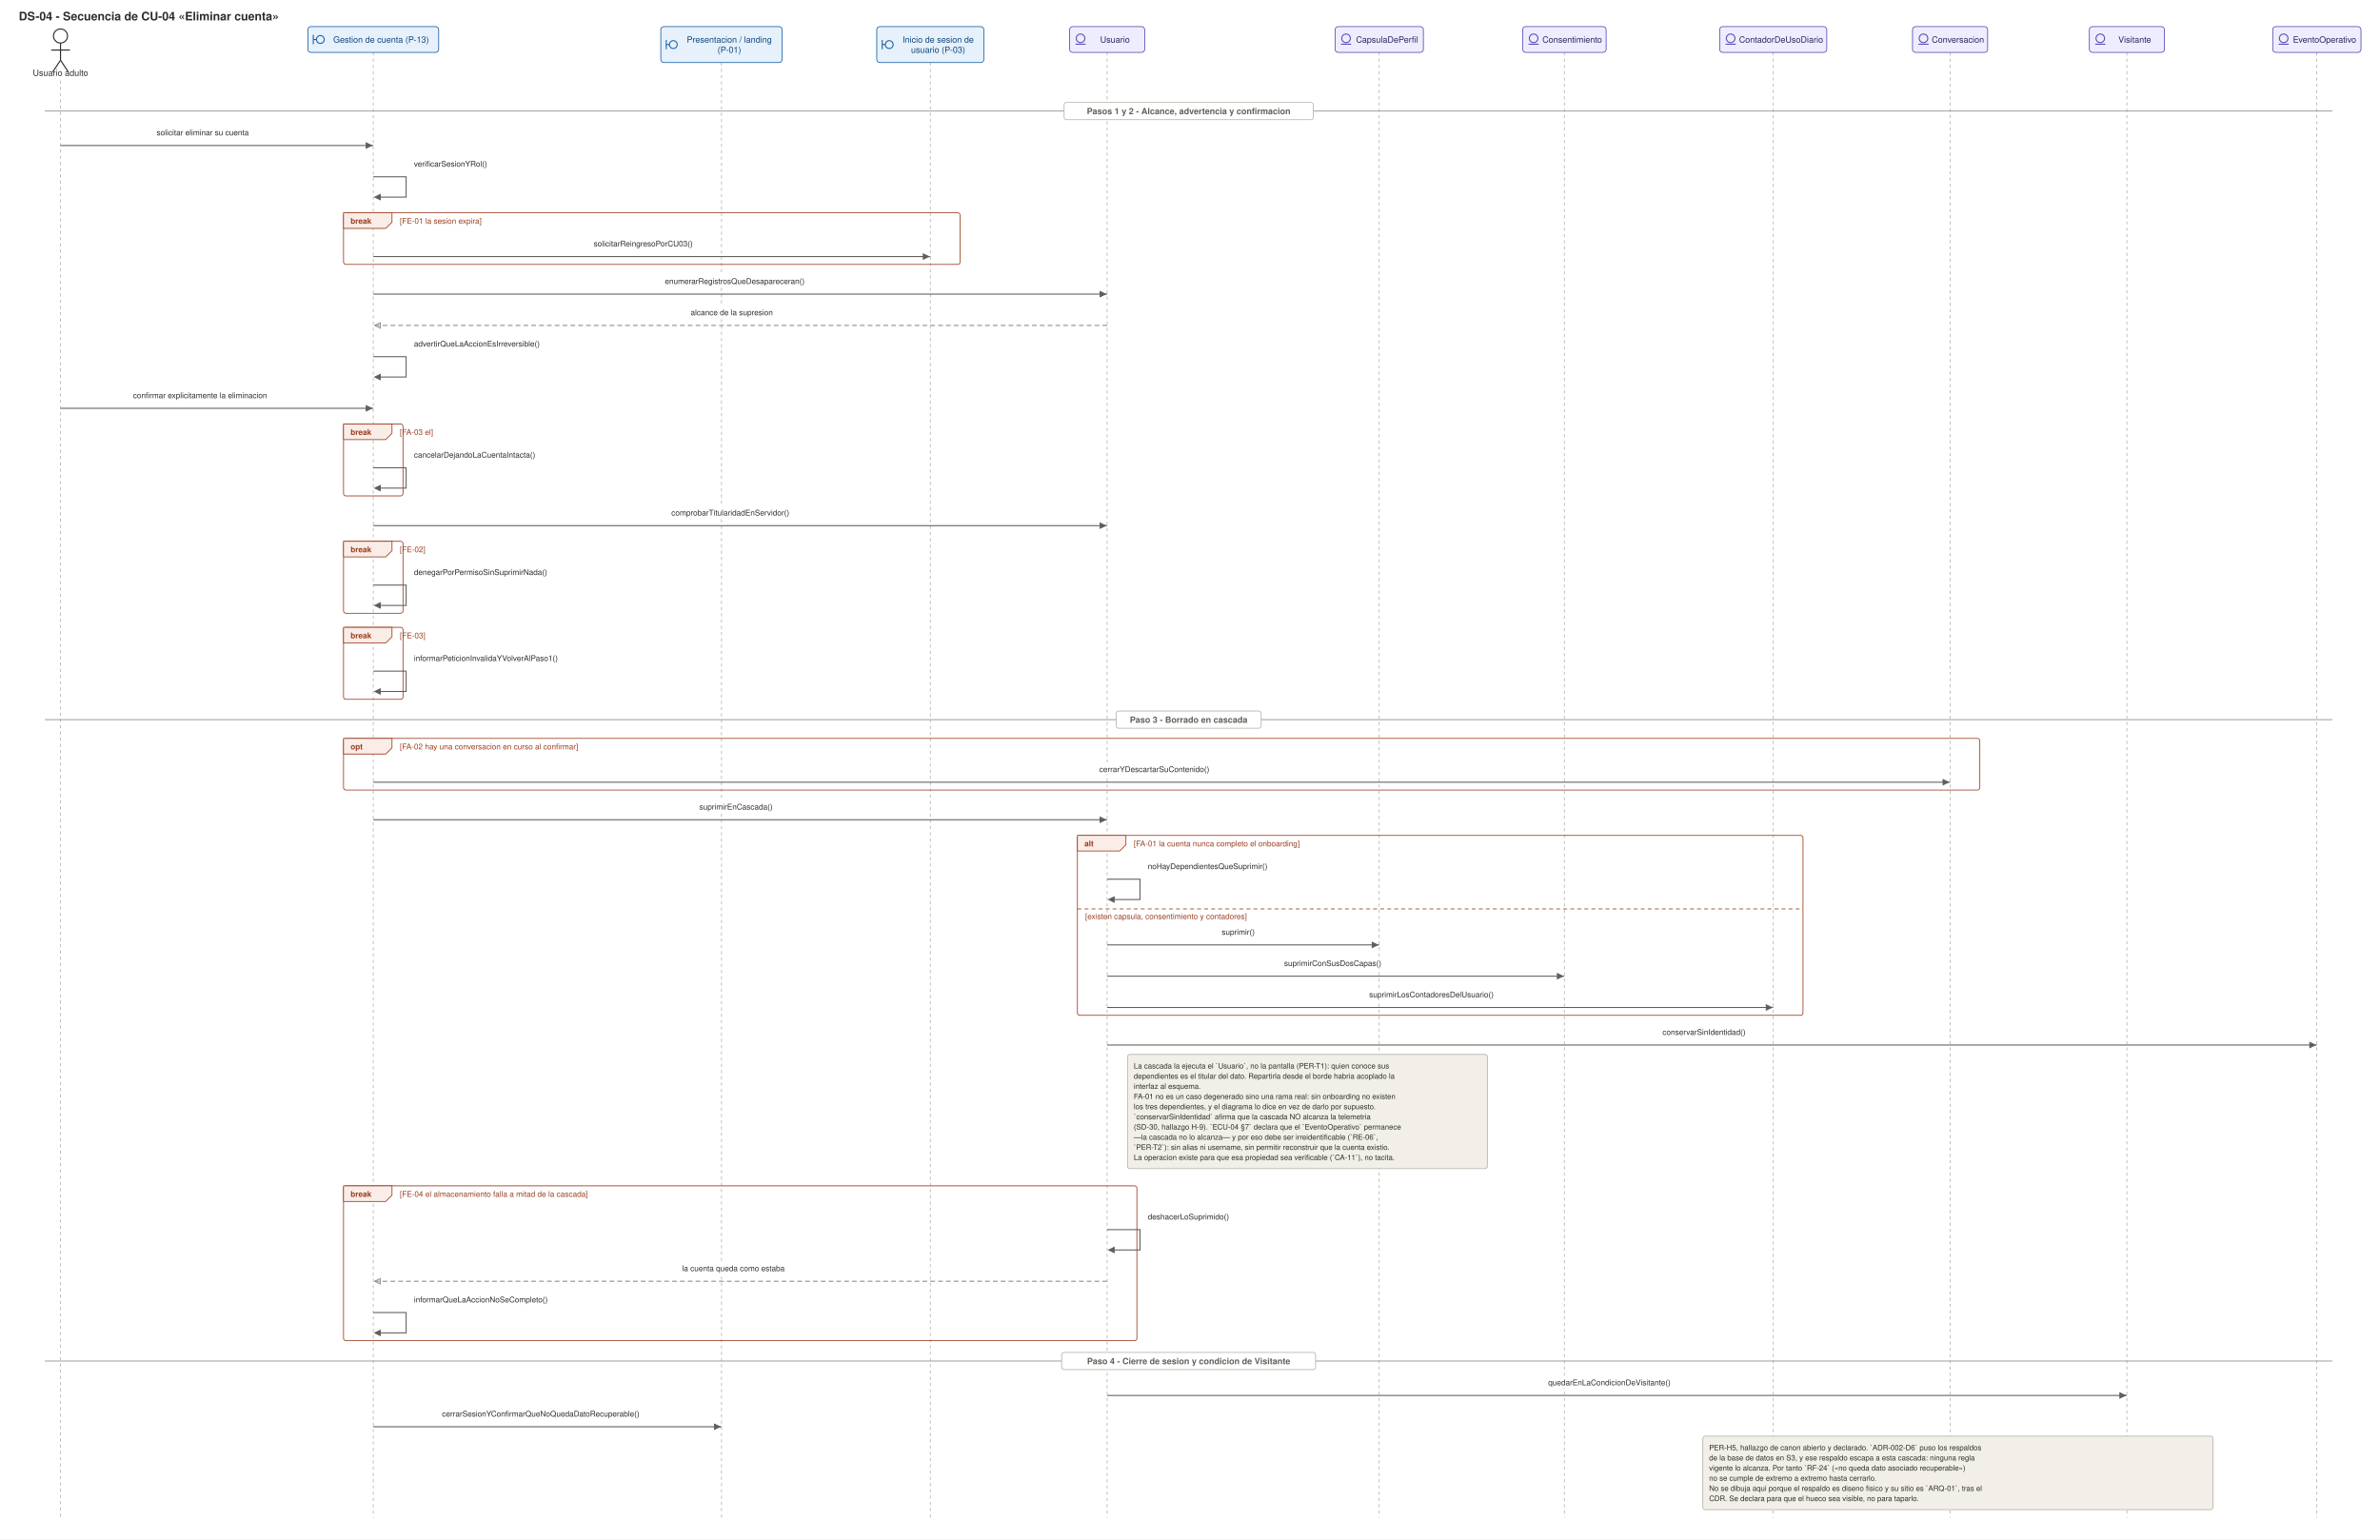
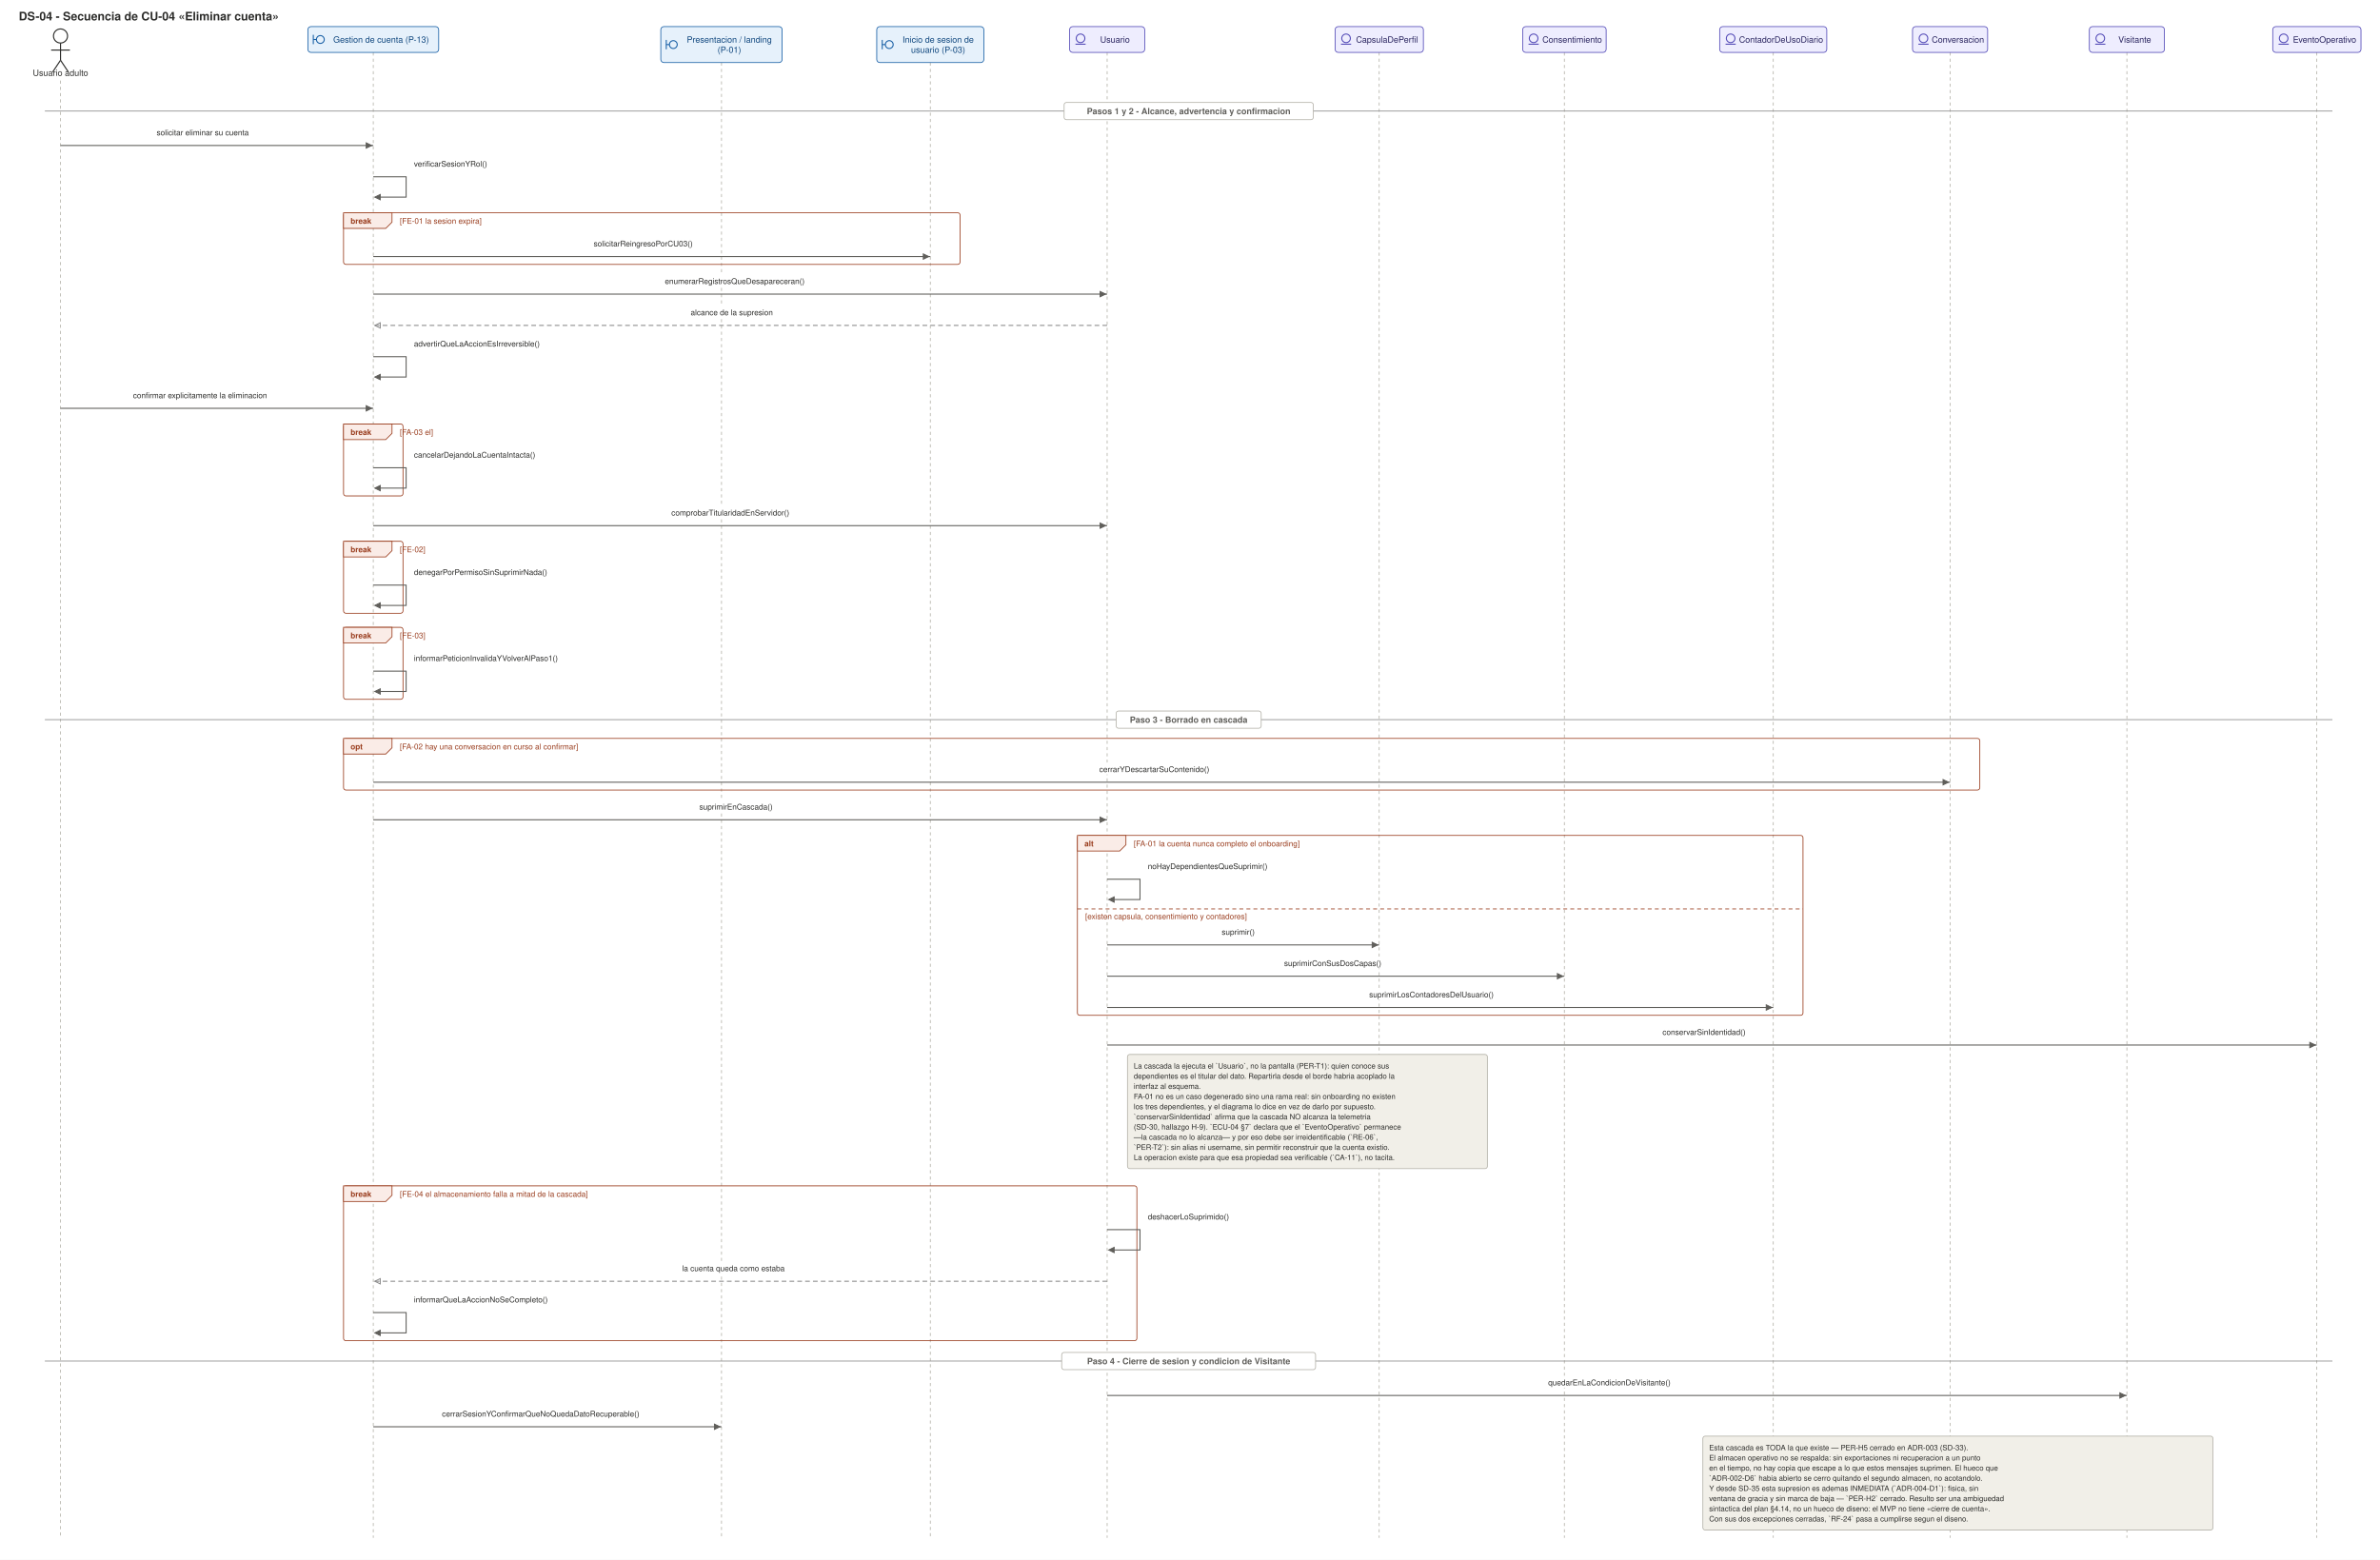
- <svg xmlns="http://www.w3.org/2000/svg" viewBox="0 0 3042 1968" width="3042" height="1968" role="img" aria-labelledby="t d" font-family="Segoe UI, Helvetica, Arial, sans-serif">
-   <rect x="0" y="0" width="3042" height="1968" fill="#FFFFFF" />
+ <svg xmlns="http://www.w3.org/2000/svg" viewBox="0 0 3042 1994" width="3042" height="1994" role="img" aria-labelledby="t d" font-family="Segoe UI, Helvetica, Arial, sans-serif">
+   <rect x="0" y="0" width="3042" height="1994" fill="#FFFFFF" />
  <text x="24" y="26" font-size="15" font-weight="600" fill="#2C2C2A">DS-04 - Secuencia de CU-04 «Eliminar cuenta»</text>
-   <line x1="77.3" y1="103.0" x2="77.3" y2="1940.0" stroke="#B4B2A9" stroke-width="1" stroke-dasharray="4 4" />
-   <line x1="477.1" y1="67.0" x2="477.1" y2="1940.0" stroke="#B4B2A9" stroke-width="1" stroke-dasharray="4 4" />
-   <line x1="922.2" y1="80.0" x2="922.2" y2="1940.0" stroke="#B4B2A9" stroke-width="1" stroke-dasharray="4 4" />
-   <line x1="1189.1" y1="80.0" x2="1189.1" y2="1940.0" stroke="#B4B2A9" stroke-width="1" stroke-dasharray="4 4" />
-   <line x1="1415.1" y1="67.0" x2="1415.1" y2="1940.0" stroke="#B4B2A9" stroke-width="1" stroke-dasharray="4 4" />
-   <line x1="1762.8" y1="67.0" x2="1762.8" y2="1940.0" stroke="#B4B2A9" stroke-width="1" stroke-dasharray="4 4" />
-   <line x1="1999.5" y1="67.0" x2="1999.5" y2="1940.0" stroke="#B4B2A9" stroke-width="1" stroke-dasharray="4 4" />
-   <line x1="2266.5" y1="67.0" x2="2266.5" y2="1940.0" stroke="#B4B2A9" stroke-width="1" stroke-dasharray="4 4" />
-   <line x1="2492.5" y1="67.0" x2="2492.5" y2="1940.0" stroke="#B4B2A9" stroke-width="1" stroke-dasharray="4 4" />
-   <line x1="2718.5" y1="67.0" x2="2718.5" y2="1940.0" stroke="#B4B2A9" stroke-width="1" stroke-dasharray="4 4" />
-   <line x1="2961.2" y1="67.0" x2="2961.2" y2="1940.0" stroke="#B4B2A9" stroke-width="1" stroke-dasharray="4 4" />
+   <line x1="77.3" y1="103.0" x2="77.3" y2="1966.0" stroke="#B4B2A9" stroke-width="1" stroke-dasharray="4 4" />
+   <line x1="477.1" y1="67.0" x2="477.1" y2="1966.0" stroke="#B4B2A9" stroke-width="1" stroke-dasharray="4 4" />
+   <line x1="922.2" y1="80.0" x2="922.2" y2="1966.0" stroke="#B4B2A9" stroke-width="1" stroke-dasharray="4 4" />
+   <line x1="1189.1" y1="80.0" x2="1189.1" y2="1966.0" stroke="#B4B2A9" stroke-width="1" stroke-dasharray="4 4" />
+   <line x1="1415.1" y1="67.0" x2="1415.1" y2="1966.0" stroke="#B4B2A9" stroke-width="1" stroke-dasharray="4 4" />
+   <line x1="1762.8" y1="67.0" x2="1762.8" y2="1966.0" stroke="#B4B2A9" stroke-width="1" stroke-dasharray="4 4" />
+   <line x1="1999.5" y1="67.0" x2="1999.5" y2="1966.0" stroke="#B4B2A9" stroke-width="1" stroke-dasharray="4 4" />
+   <line x1="2266.5" y1="67.0" x2="2266.5" y2="1966.0" stroke="#B4B2A9" stroke-width="1" stroke-dasharray="4 4" />
+   <line x1="2492.5" y1="67.0" x2="2492.5" y2="1966.0" stroke="#B4B2A9" stroke-width="1" stroke-dasharray="4 4" />
+   <line x1="2718.5" y1="67.0" x2="2718.5" y2="1966.0" stroke="#B4B2A9" stroke-width="1" stroke-dasharray="4 4" />
+   <line x1="2961.2" y1="67.0" x2="2961.2" y2="1966.0" stroke="#B4B2A9" stroke-width="1" stroke-dasharray="4 4" />
  <rect x="439.1" y="272.0" width="788.0" height="66.0" fill="none" stroke="#993C1D" stroke-width="1" rx="3" />
  <polygon points="439.05,272 501.05,272 501.05,284 493.05,292 439.05,292" fill="#FAECE7" stroke="#993C1D" stroke-width="1" />
  <text x="448.05" y="286" font-size="10" font-weight="600" fill="#993C1D">break</text>
  <text x="511.05" y="286" font-size="10" fill="#993C1D">[FE-01 la sesion expira]</text>
  <rect x="439.1" y="542.0" width="76.0" height="92.0" fill="none" stroke="#993C1D" stroke-width="1" rx="3" />
  <polygon points="439.05,542 501.05,542 501.05,554 493.05,562 439.05,562" fill="#FAECE7" stroke="#993C1D" stroke-width="1" />
  <text x="448.05" y="556" font-size="10" font-weight="600" fill="#993C1D">break</text>
  <text x="511.05" y="556" font-size="10" fill="#993C1D">[FA-03 el]</text>
  <rect x="439.1" y="692.0" width="76.0" height="92.0" fill="none" stroke="#993C1D" stroke-width="1" rx="3" />
  <polygon points="439.05,692 501.05,692 501.05,704 493.05,712 439.05,712" fill="#FAECE7" stroke="#993C1D" stroke-width="1" />
  <text x="448.05" y="706" font-size="10" font-weight="600" fill="#993C1D">break</text>
  <text x="511.05" y="706" font-size="10" fill="#993C1D">[FE-02]</text>
  <rect x="439.1" y="802.0" width="76.0" height="92.0" fill="none" stroke="#993C1D" stroke-width="1" rx="3" />
  <polygon points="439.05,802 501.05,802 501.05,814 493.05,822 439.05,822" fill="#FAECE7" stroke="#993C1D" stroke-width="1" />
  <text x="448.05" y="816" font-size="10" font-weight="600" fill="#993C1D">break</text>
  <text x="511.05" y="816" font-size="10" fill="#993C1D">[FE-03]</text>
  <rect x="439.1" y="944.0" width="2091.4" height="66.0" fill="none" stroke="#993C1D" stroke-width="1" rx="3" />
  <polygon points="439.05,944 501.05,944 501.05,956 493.05,964 439.05,964" fill="#FAECE7" stroke="#993C1D" stroke-width="1" />
  <text x="448.05" y="958" font-size="10" font-weight="600" fill="#993C1D">opt</text>
  <text x="511.05" y="958" font-size="10" fill="#993C1D">[FA-02 hay una conversacion en curso al confirmar]</text>
  <rect x="1377.1" y="1068.0" width="927.4" height="230.0" fill="none" stroke="#993C1D" stroke-width="1" rx="3" />
  <polygon points="1377.1,1068 1439.1,1068 1439.1,1080 1431.1,1088 1377.1,1088" fill="#FAECE7" stroke="#993C1D" stroke-width="1" />
  <text x="1386.1" y="1082" font-size="10" font-weight="600" fill="#993C1D">alt</text>
  <text x="1449.1" y="1082" font-size="10" fill="#993C1D">[FA-01 la cuenta nunca completo el onboarding]</text>
  <line x1="1377.1" y1="1162.0" x2="2304.5" y2="1162.0" stroke="#993C1D" stroke-width="1" stroke-dasharray="5 4" />
  <text x="1387.1" y="1175.0" font-size="10" fill="#993C1D">[existen capsula, consentimiento y contadores]</text>
  <rect x="439.1" y="1516.0" width="1014.0" height="198.0" fill="none" stroke="#993C1D" stroke-width="1" rx="3" />
  <polygon points="439.05,1516 501.05,1516 501.05,1528 493.05,1536 439.05,1536" fill="#FAECE7" stroke="#993C1D" stroke-width="1" />
  <text x="448.05" y="1530" font-size="10" font-weight="600" fill="#993C1D">break</text>
  <text x="511.05" y="1530" font-size="10" fill="#993C1D">[FE-04 el almacenamiento falla a mitad de la cascada]</text>
  <line x1="57.3" y1="142.0" x2="2981.2" y2="142.0" stroke="#8a8a8a" stroke-width="1" />
  <rect x="1360.1" y="131.0" width="318.5" height="22" rx="3" fill="#FFFFFF" stroke="#B4B2A9" stroke-width="1" />
  <text x="1519.3" y="146.0" font-size="11" font-weight="600" text-anchor="middle" fill="#5F5E5A">Pasos 1 y 2 - Alcance, advertencia y confirmacion</text>
  <line x1="57.3" y1="920.0" x2="2981.2" y2="920.0" stroke="#8a8a8a" stroke-width="1" />
  <rect x="1426.6" y="909.0" width="185.4" height="22" rx="3" fill="#FFFFFF" stroke="#B4B2A9" stroke-width="1" />
  <text x="1519.3" y="924.0" font-size="11" font-weight="600" text-anchor="middle" fill="#5F5E5A">Paso 3 - Borrado en cascada</text>
  <line x1="57.3" y1="1740.0" x2="2981.2" y2="1740.0" stroke="#8a8a8a" stroke-width="1" />
  <rect x="1357.0" y="1729.0" width="324.5" height="22" rx="3" fill="#FFFFFF" stroke="#B4B2A9" stroke-width="1" />
  <text x="1519.3" y="1744.0" font-size="11" font-weight="600" text-anchor="middle" fill="#5F5E5A">Paso 4 - Cierre de sesion y condicion de Visitante</text>
  <line x1="77.3" y1="186.0" x2="477.1" y2="186.0" stroke="#5F5E5A" stroke-width="1.3" />
  <polygon points="475.05,186 468.05,182.6 468.05,189.4" fill="#5F5E5A" stroke="#5F5E5A" stroke-width="1.2" />
  <rect x="196.2" y="161.0" width="162.0" height="15.0" fill="#FFFFFF" />
  <text x="200.2" y="173.0" font-size="10" fill="#2C2C2A">solicitar eliminar su cuenta</text>
  <polyline points="477.1,226.0 519.1,226.0 519.1,252.0 486.1,252.0" fill="none" stroke="#5F5E5A" stroke-width="1.3" />
  <polygon points="479.05,252 486.05,248.6 486.05,255.4" fill="#5F5E5A" stroke="#5F5E5A" stroke-width="1.2" />
  <rect x="525.1" y="201.0" width="123.5" height="15.0" fill="#FFFFFF" />
  <text x="529.1" y="213.0" font-size="10" fill="#2C2C2A">verificarSesionYRol()</text>
  <line x1="477.1" y1="328.0" x2="1189.1" y2="328.0" stroke="#5F5E5A" stroke-width="1.3" />
  <polygon points="1187.1,328 1180.1,324.6 1180.1,331.4" fill="#5F5E5A" stroke="#5F5E5A" stroke-width="1.2" />
  <rect x="754.8" y="303.0" width="156.5" height="15.0" fill="#FFFFFF" />
  <text x="758.8" y="315.0" font-size="10" fill="#2C2C2A">solicitarReingresoPorCU03()</text>
  <line x1="477.1" y1="376.0" x2="1415.1" y2="376.0" stroke="#5F5E5A" stroke-width="1.3" />
  <polygon points="1413.1,376 1406.1,372.6 1406.1,379.4" fill="#5F5E5A" stroke="#5F5E5A" stroke-width="1.2" />
  <rect x="845.8" y="351.0" width="200.5" height="15.0" fill="#FFFFFF" />
  <text x="849.8" y="363.0" font-size="10" fill="#2C2C2A">enumerarRegistrosQueDesapareceran()</text>
  <line x1="1415.1" y1="416.0" x2="477.1" y2="416.0" stroke="#8a8a8a" stroke-width="1.3" stroke-dasharray="6 4" />
  <polygon points="479.05,416 486.05,412.6 486.05,419.4" fill="none" stroke="#8a8a8a" stroke-width="1.2" />
  <rect x="878.8" y="391.0" width="134.5" height="15.0" fill="#FFFFFF" />
  <text x="882.8" y="403.0" font-size="10" fill="#2C2C2A">alcance de la supresion</text>
  <polyline points="477.1,456.0 519.1,456.0 519.1,482.0 486.1,482.0" fill="none" stroke="#5F5E5A" stroke-width="1.3" />
  <polygon points="479.05,482 486.05,478.6 486.05,485.4" fill="#5F5E5A" stroke="#5F5E5A" stroke-width="1.2" />
  <rect x="525.1" y="431.0" width="200.5" height="15.0" fill="#FFFFFF" />
  <text x="529.1" y="443.0" font-size="10" fill="#2C2C2A">advertirQueLaAccionEsIrreversible()</text>
  <line x1="77.3" y1="522.0" x2="477.1" y2="522.0" stroke="#5F5E5A" stroke-width="1.3" />
  <polygon points="475.05,522 468.05,518.6 468.05,525.4" fill="#5F5E5A" stroke="#5F5E5A" stroke-width="1.2" />
  <rect x="166.0" y="497.0" width="222.5" height="15.0" fill="#FFFFFF" />
  <text x="170.0" y="509.0" font-size="10" fill="#2C2C2A">confirmar explicitamente la eliminacion</text>
  <polyline points="477.1,598.0 519.1,598.0 519.1,624.0 486.1,624.0" fill="none" stroke="#5F5E5A" stroke-width="1.3" />
  <polygon points="479.05,624 486.05,620.6 486.05,627.4" fill="#5F5E5A" stroke="#5F5E5A" stroke-width="1.2" />
  <rect x="525.1" y="573.0" width="184.0" height="15.0" fill="#FFFFFF" />
  <text x="529.1" y="585.0" font-size="10" fill="#2C2C2A">cancelarDejandoLaCuentaIntacta()</text>
  <line x1="477.1" y1="672.0" x2="1415.1" y2="672.0" stroke="#5F5E5A" stroke-width="1.3" />
  <polygon points="1413.1,672 1406.1,668.6 1406.1,675.4" fill="#5F5E5A" stroke="#5F5E5A" stroke-width="1.2" />
  <rect x="854.1" y="647.0" width="184.0" height="15.0" fill="#FFFFFF" />
  <text x="858.1" y="659.0" font-size="10" fill="#2C2C2A">comprobarTitularidadEnServidor()</text>
  <polyline points="477.1,748.0 519.1,748.0 519.1,774.0 486.1,774.0" fill="none" stroke="#5F5E5A" stroke-width="1.3" />
  <polygon points="479.05,774 486.05,770.6 486.05,777.4" fill="#5F5E5A" stroke="#5F5E5A" stroke-width="1.2" />
  <rect x="525.1" y="723.0" width="195.0" height="15.0" fill="#FFFFFF" />
  <text x="529.1" y="735.0" font-size="10" fill="#2C2C2A">denegarPorPermisoSinSuprimirNada()</text>
  <polyline points="477.1,858.0 519.1,858.0 519.1,884.0 486.1,884.0" fill="none" stroke="#5F5E5A" stroke-width="1.3" />
  <polygon points="479.05,884 486.05,880.6 486.05,887.4" fill="#5F5E5A" stroke="#5F5E5A" stroke-width="1.2" />
  <rect x="525.1" y="833.0" width="228.0" height="15.0" fill="#FFFFFF" />
  <text x="529.1" y="845.0" font-size="10" fill="#2C2C2A">informarPeticionInvalidaYVolverAlPaso1()</text>
  <line x1="477.1" y1="1000.0" x2="2492.5" y2="1000.0" stroke="#5F5E5A" stroke-width="1.3" />
  <polygon points="2490.5,1000 2483.5,996.6 2483.5,1003.4" fill="#5F5E5A" stroke="#5F5E5A" stroke-width="1.2" />
  <rect x="1401.0" y="975.0" width="167.5" height="15.0" fill="#FFFFFF" />
  <text x="1405.0" y="987.0" font-size="10" fill="#2C2C2A">cerrarYDescartarSuContenido()</text>
  <line x1="477.1" y1="1048.0" x2="1415.1" y2="1048.0" stroke="#5F5E5A" stroke-width="1.3" />
  <polygon points="1413.1,1048 1406.1,1044.6 1406.1,1051.4" fill="#5F5E5A" stroke="#5F5E5A" stroke-width="1.2" />
  <rect x="889.8" y="1023.0" width="112.5" height="15.0" fill="#FFFFFF" />
  <text x="893.8" y="1035.0" font-size="10" fill="#2C2C2A">suprimirEnCascada()</text>
  <polyline points="1415.1,1124.0 1457.1,1124.0 1457.1,1150.0 1424.1,1150.0" fill="none" stroke="#5F5E5A" stroke-width="1.3" />
  <polygon points="1417.1,1150 1424.1,1146.6 1424.1,1153.4" fill="#5F5E5A" stroke="#5F5E5A" stroke-width="1.2" />
  <rect x="1463.1" y="1099.0" width="173.0" height="15.0" fill="#FFFFFF" />
  <text x="1467.1" y="1111.0" font-size="10" fill="#2C2C2A">noHayDependientesQueSuprimir()</text>
  <line x1="1415.1" y1="1208.0" x2="1762.8" y2="1208.0" stroke="#5F5E5A" stroke-width="1.3" />
  <polygon points="1760.85,1208 1753.85,1204.6 1753.85,1211.4" fill="#5F5E5A" stroke="#5F5E5A" stroke-width="1.2" />
  <rect x="1557.5" y="1183.0" width="63.0" height="15.0" fill="#FFFFFF" />
  <text x="1561.5" y="1195.0" font-size="10" fill="#2C2C2A">suprimir()</text>
  <line x1="1415.1" y1="1248.0" x2="1999.5" y2="1248.0" stroke="#5F5E5A" stroke-width="1.3" />
  <polygon points="1997.55,1248 1990.55,1244.6 1990.55,1251.4" fill="#5F5E5A" stroke="#5F5E5A" stroke-width="1.2" />
  <rect x="1637.3" y="1223.0" width="140.0" height="15.0" fill="#FFFFFF" />
  <text x="1641.3" y="1235.0" font-size="10" fill="#2C2C2A">suprimirConSusDosCapas()</text>
  <line x1="1415.1" y1="1288.0" x2="2266.5" y2="1288.0" stroke="#5F5E5A" stroke-width="1.3" />
  <polygon points="2264.5,1288 2257.5,1284.6 2257.5,1291.4" fill="#5F5E5A" stroke="#5F5E5A" stroke-width="1.2" />
  <rect x="1746.0" y="1263.0" width="189.5" height="15.0" fill="#FFFFFF" />
  <text x="1750.0" y="1275.0" font-size="10" fill="#2C2C2A">suprimirLosContadoresDelUsuario()</text>
  <line x1="1415.1" y1="1336.0" x2="2961.2" y2="1336.0" stroke="#5F5E5A" stroke-width="1.3" />
  <polygon points="2959.25,1336 2952.25,1332.6 2952.25,1339.4" fill="#5F5E5A" stroke="#5F5E5A" stroke-width="1.2" />
  <rect x="2120.9" y="1311.0" width="134.5" height="15.0" fill="#FFFFFF" />
  <text x="2124.9" y="1323.0" font-size="10" fill="#2C2C2A">conservarSinIdentidad()</text>
  <polyline points="1415.1,1572.0 1457.1,1572.0 1457.1,1598.0 1424.1,1598.0" fill="none" stroke="#5F5E5A" stroke-width="1.3" />
  <polygon points="1417.1,1598 1424.1,1594.6 1424.1,1601.4" fill="#5F5E5A" stroke="#5F5E5A" stroke-width="1.2" />
  <rect x="1463.1" y="1547.0" width="123.5" height="15.0" fill="#FFFFFF" />
  <text x="1467.1" y="1559.0" font-size="10" fill="#2C2C2A">deshacerLoSuprimido()</text>
  <line x1="1415.1" y1="1638.0" x2="477.1" y2="1638.0" stroke="#8a8a8a" stroke-width="1.3" stroke-dasharray="6 4" />
  <polygon points="479.05,1638 486.05,1634.6 486.05,1641.4" fill="none" stroke="#8a8a8a" stroke-width="1.2" />
  <rect x="867.8" y="1613.0" width="156.5" height="15.0" fill="#FFFFFF" />
  <text x="871.8" y="1625.0" font-size="10" fill="#2C2C2A">la cuenta queda como estaba</text>
  <polyline points="477.1,1678.0 519.1,1678.0 519.1,1704.0 486.1,1704.0" fill="none" stroke="#5F5E5A" stroke-width="1.3" />
  <polygon points="479.05,1704 486.05,1700.6 486.05,1707.4" fill="#5F5E5A" stroke="#5F5E5A" stroke-width="1.2" />
  <rect x="525.1" y="1653.0" width="189.5" height="15.0" fill="#FFFFFF" />
  <text x="529.1" y="1665.0" font-size="10" fill="#2C2C2A">informarQueLaAccionNoSeCompleto()</text>
  <line x1="1415.1" y1="1784.0" x2="2718.5" y2="1784.0" stroke="#5F5E5A" stroke-width="1.3" />
  <polygon points="2716.5,1784 2709.5,1780.6 2709.5,1787.4" fill="#5F5E5A" stroke="#5F5E5A" stroke-width="1.2" />
  <rect x="1974.8" y="1759.0" width="184.0" height="15.0" fill="#FFFFFF" />
  <text x="1978.8" y="1771.0" font-size="10" fill="#2C2C2A">quedarEnLaCondicionDeVisitante()</text>
  <line x1="477.1" y1="1824.0" x2="922.2" y2="1824.0" stroke="#5F5E5A" stroke-width="1.3" />
  <polygon points="920.15,1824 913.15,1820.6 913.15,1827.4" fill="#5F5E5A" stroke="#5F5E5A" stroke-width="1.2" />
  <rect x="560.9" y="1799.0" width="277.5" height="15.0" fill="#FFFFFF" />
  <text x="564.9" y="1811.0" font-size="10" fill="#2C2C2A">cerrarSesionYConfirmarQueNoQuedaDatoRecuperable()</text>
  <rect x="1441.1" y="1348.0" width="460.0" height="146.0" fill="#F1EFE8" stroke="#B4B2A9" stroke-width="1" rx="3" />
  <text x="1449.1" y="1366.0" font-size="9.5" fill="#2C2C2A">La cascada la ejecuta el `Usuario`, no la pantalla (PER-T1): quien conoce sus</text>
  <text x="1449.1" y="1379.0" font-size="9.5" fill="#2C2C2A">dependientes es el titular del dato. Repartirla desde el borde habria acoplado la</text>
  <text x="1449.1" y="1392.0" font-size="9.5" fill="#2C2C2A">interfaz al esquema.</text>
  <text x="1449.1" y="1405.0" font-size="9.5" fill="#2C2C2A">FA-01 no es un caso degenerado sino una rama real: sin onboarding no existen</text>
  <text x="1449.1" y="1418.0" font-size="9.5" fill="#2C2C2A">los tres dependientes, y el diagrama lo dice en vez de darlo por supuesto.</text>
  <text x="1449.1" y="1431.0" font-size="9.5" fill="#2C2C2A">`conservarSinIdentidad` afirma que la cascada NO alcanza la telemetria</text>
  <text x="1449.1" y="1444.0" font-size="9.5" fill="#2C2C2A">(SD-30, hallazgo H-9). `ECU-04 §7` declara que el `EventoOperativo` permanece</text>
  <text x="1449.1" y="1457.0" font-size="9.5" fill="#2C2C2A">—la cascada no lo alcanza— y por eso debe ser irreidentificable (`RE-06`,</text>
  <text x="1449.1" y="1470.0" font-size="9.5" fill="#2C2C2A">`PER-T2`): sin alias ni username, sin permitir reconstruir que la cuenta existio.</text>
  <text x="1449.1" y="1483.0" font-size="9.5" fill="#2C2C2A">La operacion existe para que esa propiedad sea verificable (`CA-11`), no tacita.</text>
-   <rect x="2176.5" y="1836.0" width="652.0" height="94.0" fill="#F1EFE8" stroke="#B4B2A9" stroke-width="1" rx="3" />
-   <text x="2184.5" y="1854.0" font-size="9.5" fill="#2C2C2A">PER-H5, hallazgo de canon abierto y declarado. `ADR-002-D6` puso los respaldos</text>
-   <text x="2184.5" y="1867.0" font-size="9.5" fill="#2C2C2A">de la base de datos en S3, y ese respaldo escapa a esta cascada: ninguna regla</text>
-   <text x="2184.5" y="1880.0" font-size="9.5" fill="#2C2C2A">vigente lo alcanza. Por tanto `RF-24` («no queda dato asociado recuperable»)</text>
-   <text x="2184.5" y="1893.0" font-size="9.5" fill="#2C2C2A">no se cumple de extremo a extremo hasta cerrarlo.</text>
-   <text x="2184.5" y="1906.0" font-size="9.5" fill="#2C2C2A">No se dibuja aqui porque el respaldo es diseno fisico y su sitio es `ARQ-01`, tras el</text>
-   <text x="2184.5" y="1919.0" font-size="9.5" fill="#2C2C2A">CDR. Se declara para que el hueco sea visible, no para taparlo.</text>
+   <rect x="2176.5" y="1836.0" width="652.0" height="120.0" fill="#F1EFE8" stroke="#B4B2A9" stroke-width="1" rx="3" />
+   <text x="2184.5" y="1854.0" font-size="9.5" fill="#2C2C2A">Esta cascada es TODA la que existe — PER-H5 cerrado en ADR-003 (SD-33).</text>
+   <text x="2184.5" y="1867.0" font-size="9.5" fill="#2C2C2A">El almacen operativo no se respalda: sin exportaciones ni recuperacion a un punto</text>
+   <text x="2184.5" y="1880.0" font-size="9.5" fill="#2C2C2A">en el tiempo, no hay copia que escape a lo que estos mensajes suprimen. El hueco que</text>
+   <text x="2184.5" y="1893.0" font-size="9.5" fill="#2C2C2A">`ADR-002-D6` habia abierto se cerro quitando el segundo almacen, no acotandolo.</text>
+   <text x="2184.5" y="1906.0" font-size="9.5" fill="#2C2C2A">Y desde SD-35 esta supresion es ademas INMEDIATA (`ADR-004-D1`): fisica, sin</text>
+   <text x="2184.5" y="1919.0" font-size="9.5" fill="#2C2C2A">ventana de gracia y sin marca de baja — `PER-H2` cerrado. Resulto ser una ambiguedad</text>
+   <text x="2184.5" y="1932.0" font-size="9.5" fill="#2C2C2A">sintactica del plan §4.14, no un hueco de diseno: el MVP no tiene «cierre de cuenta».</text>
+   <text x="2184.5" y="1945.0" font-size="9.5" fill="#2C2C2A">Con sus dos excepciones cerradas, `RF-24` pasa a cumplirse segun el diseno.</text>
  <g fill="none" stroke="#2C2C2A" stroke-width="1.4">
    <circle cx="77.35" cy="46" r="9" />
    <line x1="77.35" y1="55" x2="77.35" y2="77" />
    <line x1="65.35" y1="64" x2="89.35" y2="64" />
    <line x1="77.35" y1="77" x2="67.35" y2="92" />
    <line x1="77.35" y1="77" x2="87.35" y2="92" />
  </g>
  <text x="77.3" y="97.0" font-size="11" text-anchor="middle" fill="#2C2C2A">Usuario adulto</text>
  <rect x="393.5" y="34.0" width="167.2" height="33.0" rx="4" fill="#E6F1FB" stroke="#185FA5" stroke-width="1" />
  <g fill="none" stroke="#185FA5" stroke-width="1.3">
    <line x1="400.45" y1="44.5" x2="400.45" y2="56.5" />
    <line x1="400.45" y1="50.5" x2="404.45" y2="50.5" />
    <circle cx="409.45" cy="50.5" r="5" />
  </g>
  <text x="487.1" y="54.5" font-size="11" text-anchor="middle" fill="#0C447C">Gestion de cuenta (P-13)</text>
  <rect x="844.6" y="34.0" width="155.1" height="46.0" rx="4" fill="#E6F1FB" stroke="#185FA5" stroke-width="1" />
  <g fill="none" stroke="#185FA5" stroke-width="1.3">
    <line x1="851.6" y1="51.0" x2="851.6" y2="63.0" />
    <line x1="851.6" y1="57.0" x2="855.6" y2="57.0" />
    <circle cx="860.6" cy="57.0" r="5" />
  </g>
  <text x="932.2" y="54.5" font-size="11" text-anchor="middle" fill="#0C447C">Presentacion / landing</text>
  <text x="932.2" y="67.5" font-size="11" text-anchor="middle" fill="#0C447C">(P-01)</text>
  <rect x="1120.6" y="34.0" width="136.9" height="46.0" rx="4" fill="#E6F1FB" stroke="#185FA5" stroke-width="1" />
  <g fill="none" stroke="#185FA5" stroke-width="1.3">
    <line x1="1127.625" y1="51.0" x2="1127.625" y2="63.0" />
    <line x1="1127.625" y1="57.0" x2="1131.625" y2="57.0" />
    <circle cx="1136.625" cy="57.0" r="5" />
  </g>
  <text x="1199.1" y="54.5" font-size="11" text-anchor="middle" fill="#0C447C">Inicio de sesion de</text>
  <text x="1199.1" y="67.5" font-size="11" text-anchor="middle" fill="#0C447C">usuario (P-03)</text>
  <rect x="1367.1" y="34.0" width="96.0" height="33.0" rx="4" fill="#EEEDFE" stroke="#534AB7" stroke-width="1" />
  <g fill="none" stroke="#534AB7" stroke-width="1.3">
    <circle cx="1381.1" cy="49.0" r="5.5" />
    <line x1="1374.6" y1="56.5" x2="1387.6" y2="56.5" />
  </g>
  <text x="1425.1" y="54.5" font-size="11" text-anchor="middle" fill="#26215C">Usuario</text>
  <rect x="1706.5" y="34.0" width="112.8" height="33.0" rx="4" fill="#EEEDFE" stroke="#534AB7" stroke-width="1" />
  <g fill="none" stroke="#534AB7" stroke-width="1.3">
    <circle cx="1720.475" cy="49.0" r="5.5" />
    <line x1="1713.975" y1="56.5" x2="1726.975" y2="56.5" />
  </g>
  <text x="1772.8" y="54.5" font-size="11" text-anchor="middle" fill="#26215C">CapsulaDePerfil</text>
  <rect x="1946.2" y="34.0" width="106.7" height="33.0" rx="4" fill="#EEEDFE" stroke="#534AB7" stroke-width="1" />
  <g fill="none" stroke="#534AB7" stroke-width="1.3">
    <circle cx="1960.2" cy="49.0" r="5.5" />
    <line x1="1953.7" y1="56.5" x2="1966.7" y2="56.5" />
  </g>
  <text x="2009.5" y="54.5" font-size="11" text-anchor="middle" fill="#26215C">Consentimiento</text>
  <rect x="2198.0" y="34.0" width="136.9" height="33.0" rx="4" fill="#EEEDFE" stroke="#534AB7" stroke-width="1" />
  <g fill="none" stroke="#534AB7" stroke-width="1.3">
    <circle cx="2212.025" cy="49.0" r="5.5" />
    <line x1="2205.525" y1="56.5" x2="2218.525" y2="56.5" />
  </g>
  <text x="2276.5" y="54.5" font-size="11" text-anchor="middle" fill="#26215C">ContadorDeUsoDiario</text>
  <rect x="2444.5" y="34.0" width="96.0" height="33.0" rx="4" fill="#EEEDFE" stroke="#534AB7" stroke-width="1" />
  <g fill="none" stroke="#534AB7" stroke-width="1.3">
    <circle cx="2458.5" cy="49.0" r="5.5" />
    <line x1="2452" y1="56.5" x2="2465" y2="56.5" />
  </g>
  <text x="2502.5" y="54.5" font-size="11" text-anchor="middle" fill="#26215C">Conversacion</text>
  <rect x="2670.5" y="34.0" width="96.0" height="33.0" rx="4" fill="#EEEDFE" stroke="#534AB7" stroke-width="1" />
  <g fill="none" stroke="#534AB7" stroke-width="1.3">
    <circle cx="2684.5" cy="49.0" r="5.5" />
    <line x1="2678" y1="56.5" x2="2691" y2="56.5" />
  </g>
  <text x="2728.5" y="54.5" font-size="11" text-anchor="middle" fill="#26215C">Visitante</text>
  <rect x="2904.9" y="34.0" width="112.8" height="33.0" rx="4" fill="#EEEDFE" stroke="#534AB7" stroke-width="1" />
  <g fill="none" stroke="#534AB7" stroke-width="1.3">
    <circle cx="2918.875" cy="49.0" r="5.5" />
    <line x1="2912.375" y1="56.5" x2="2925.375" y2="56.5" />
  </g>
  <text x="2971.2" y="54.5" font-size="11" text-anchor="middle" fill="#26215C">EventoOperativo</text>
</svg>
